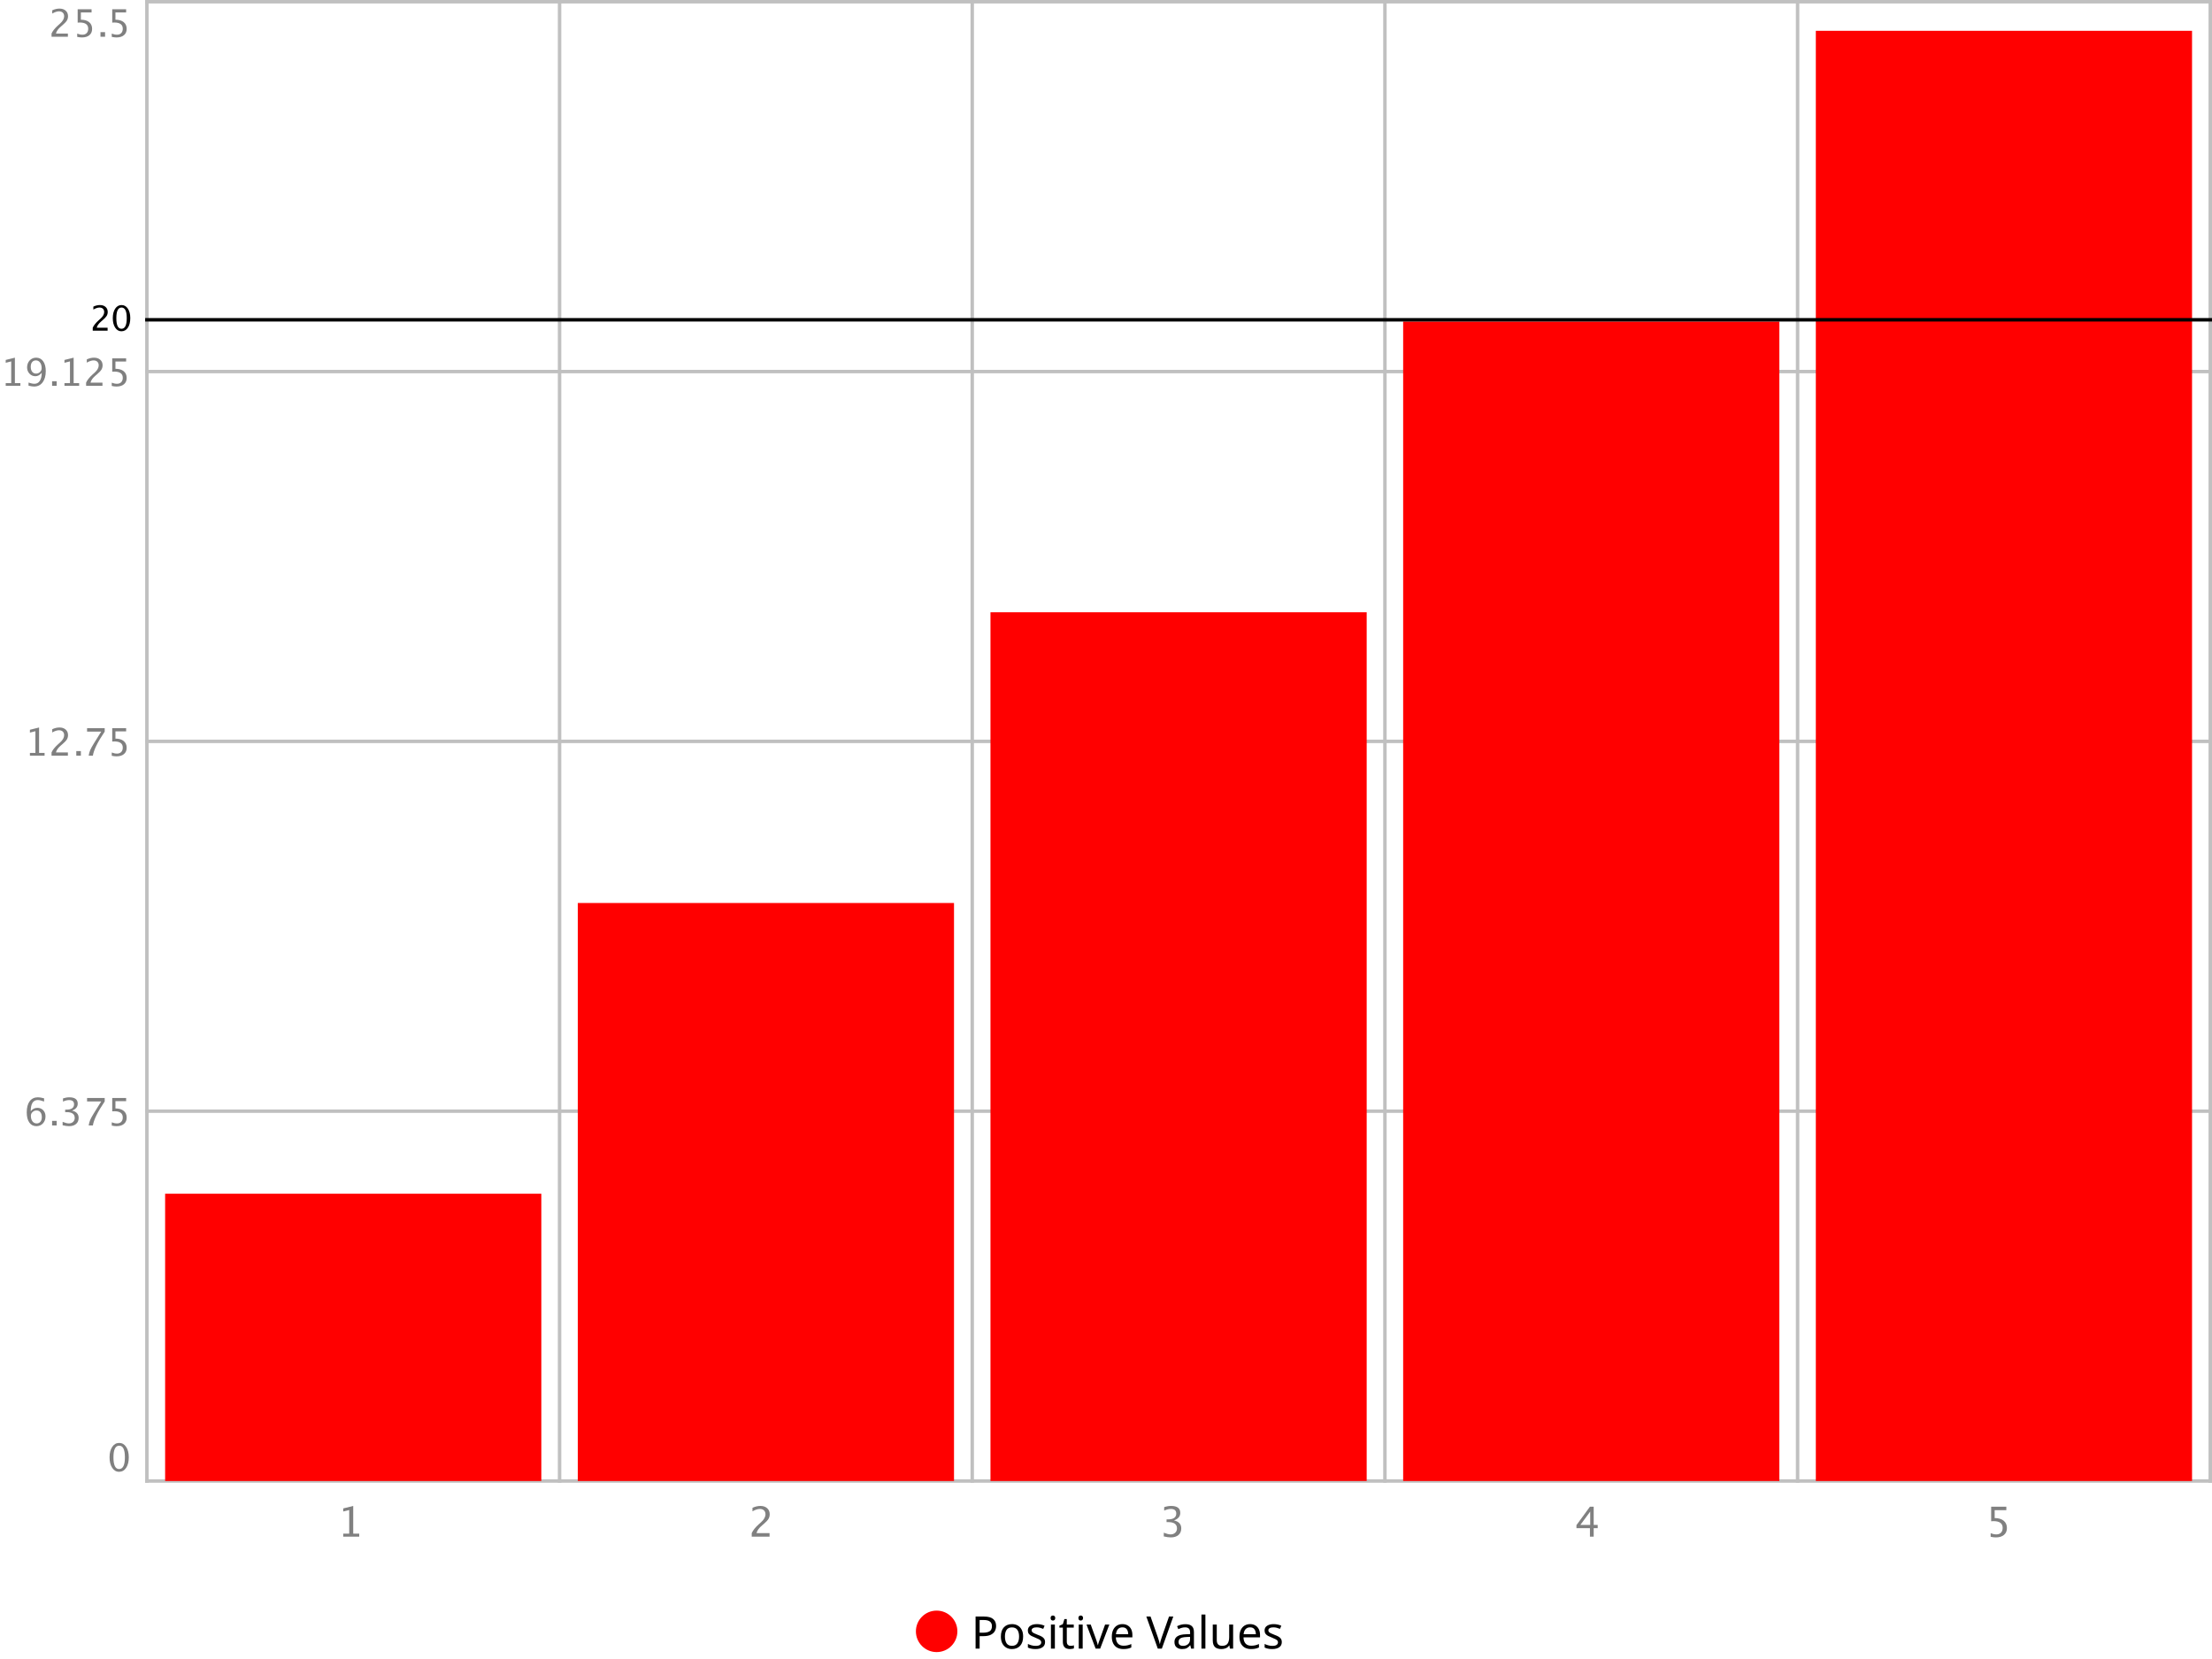
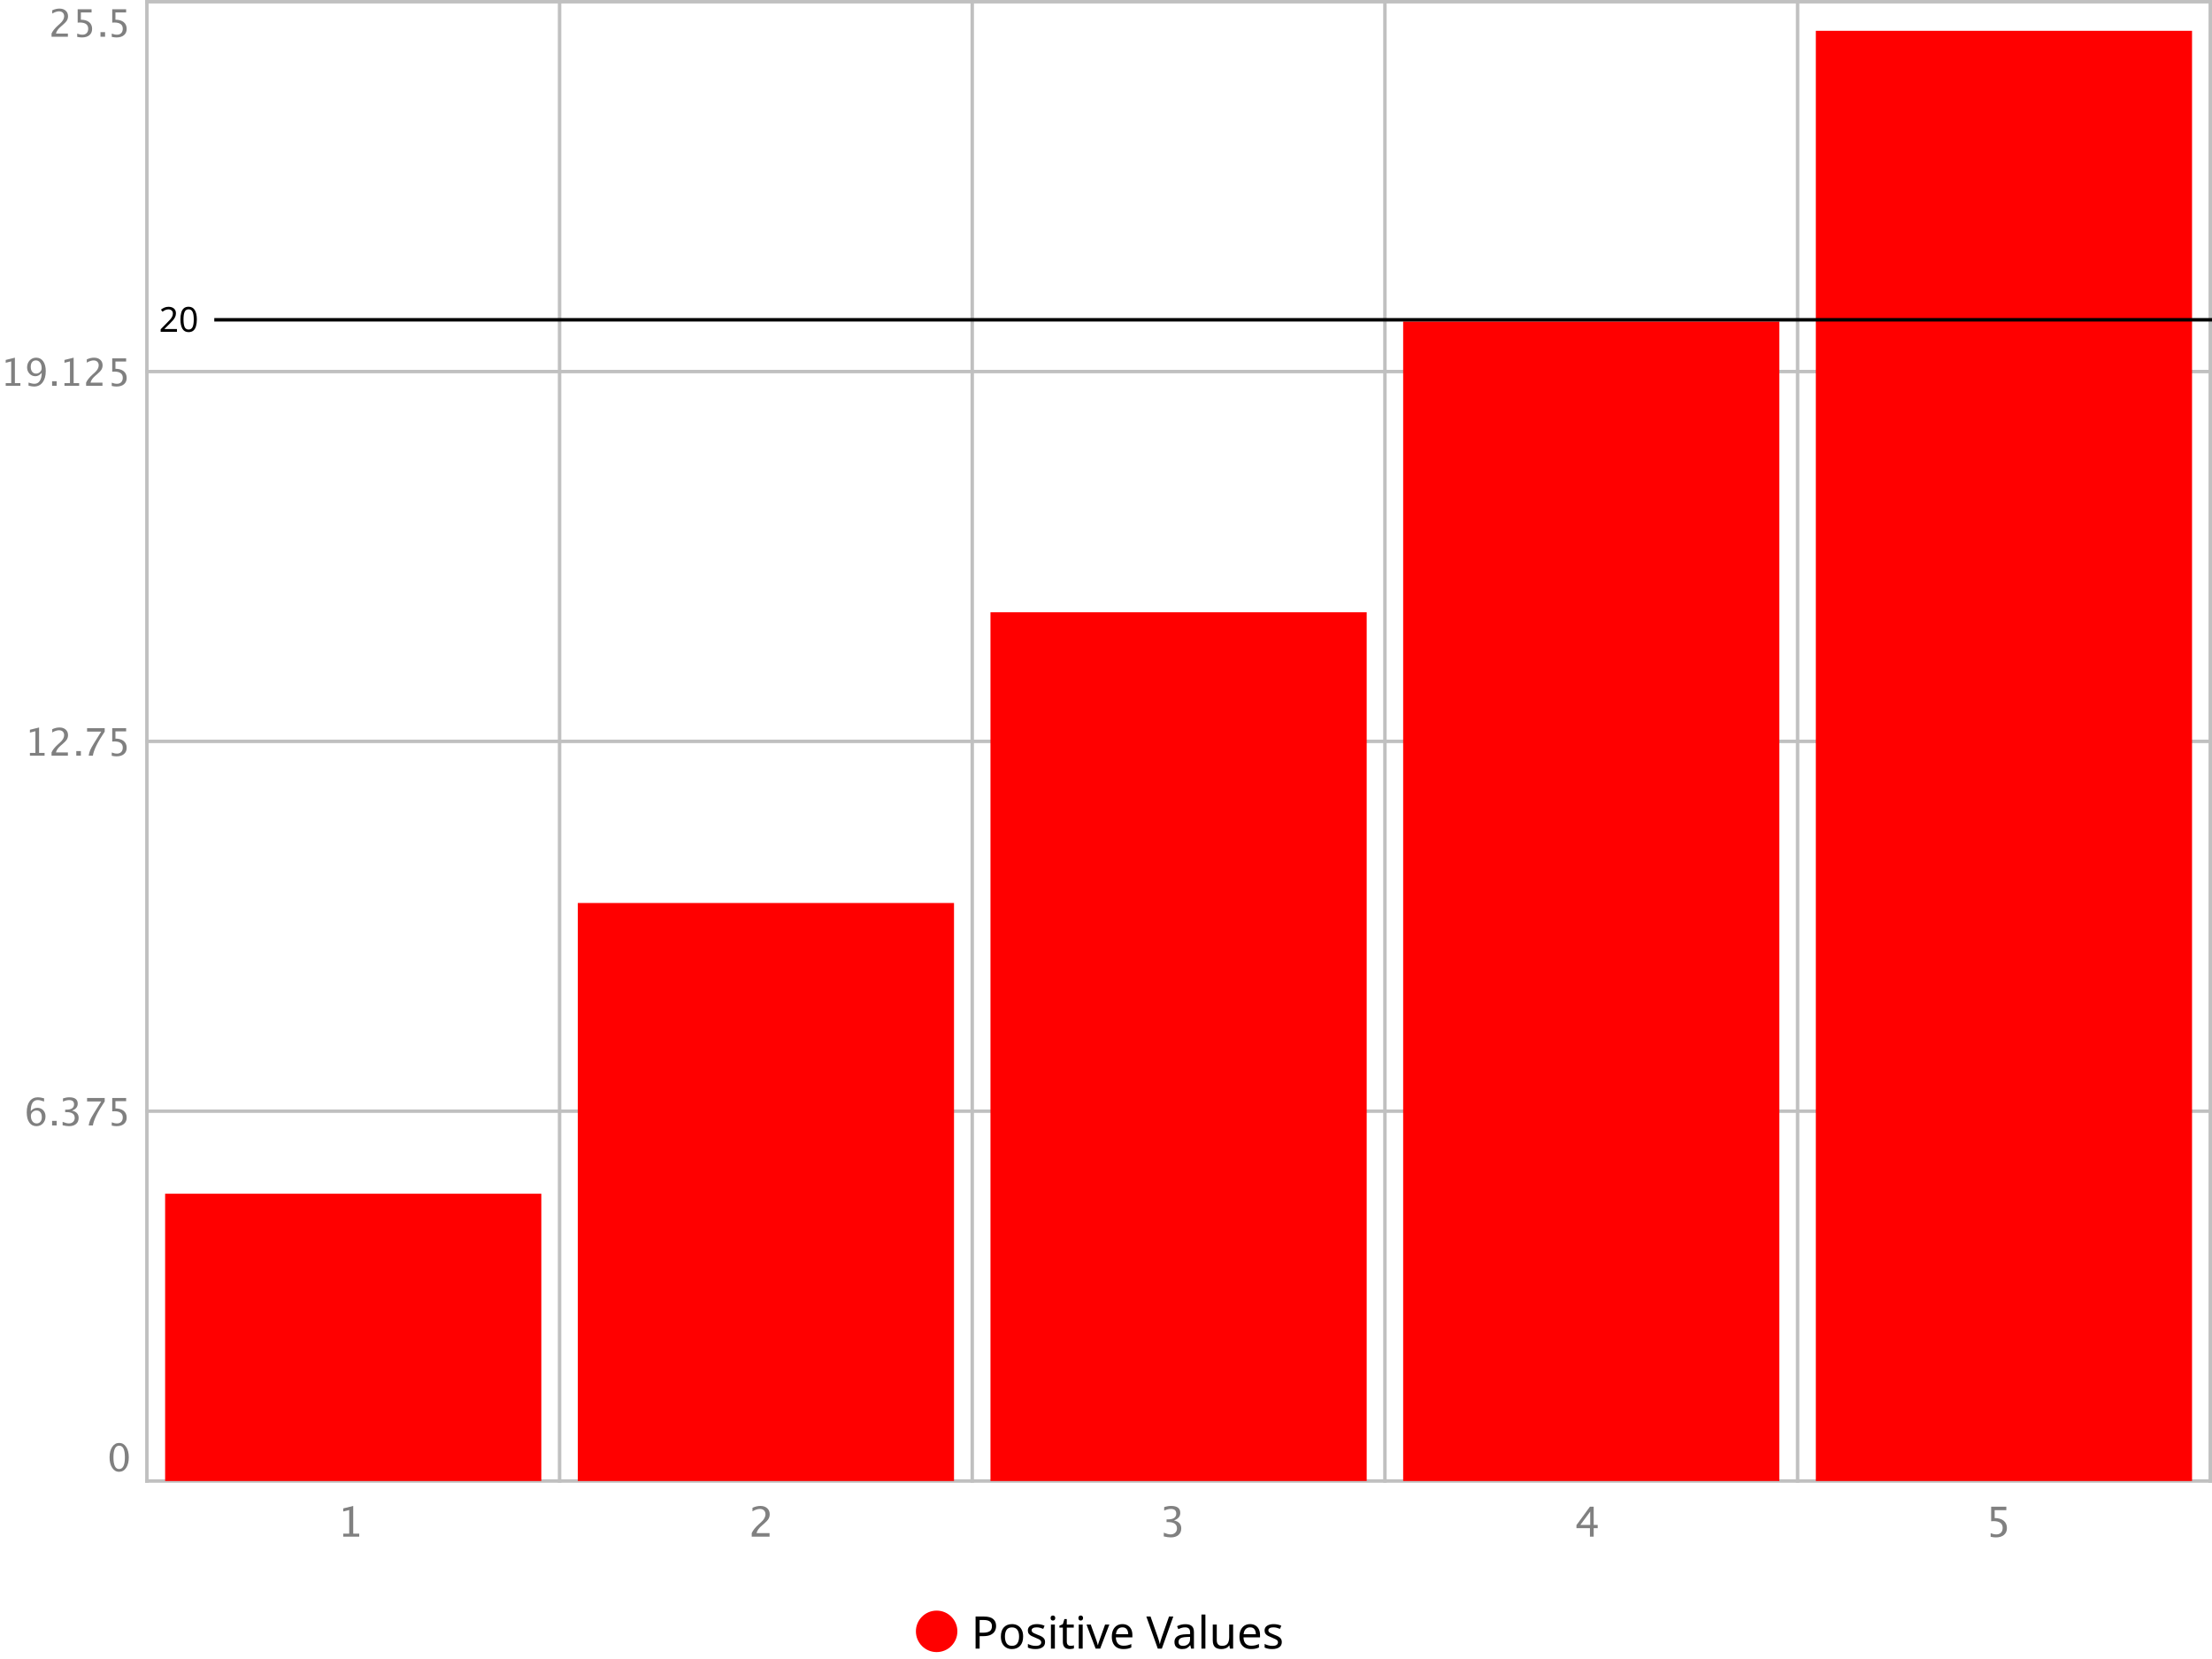
<svg xmlns="http://www.w3.org/2000/svg" color-interpolation="auto" color-rendering="auto" fill="black" fill-opacity="1" font-family="'Dialog'" font-size="12px" font-style="normal" font-weight="normal" height="480" image-rendering="auto" shape-rendering="auto" stroke="black" stroke-dasharray="none" stroke-dashoffset="0" stroke-linecap="square" stroke-linejoin="miter" stroke-miterlimit="10" stroke-opacity="1" stroke-width="1" text-rendering="auto" width="640">
  <defs id="genericDefs" />
  <g>
    <defs id="defs1">
      <clipPath clipPathUnits="userSpaceOnUse" id="clipPath1">
        <path d="M0 0 L119 0 L119 15 L0 15 L0 0 Z" />
      </clipPath>
      <clipPath clipPathUnits="userSpaceOnUse" id="clipPath2">
        <path d="M0 0 L38 0 L38 13 L0 13 L0 0 Z" />
      </clipPath>
      <clipPath clipPathUnits="userSpaceOnUse" id="clipPath3">
-         <path d="M0 0 L38 0 L38 12 L0 12 L0 0 Z" />
+         <path d="M0 0 L12 0 L12 13 L0 13 L0 0 Z" />
      </clipPath>
      <clipPath clipPathUnits="userSpaceOnUse" id="clipPath4">
        <path d="M0 0 L110 0 L110 16 L0 16 L0 0 Z" />
      </clipPath>
      <clipPath clipPathUnits="userSpaceOnUse" id="clipPath5">
        <path d="M0 0 L0 16 L110 16 L110 0 Z" />
      </clipPath>
    </defs>
    <g color-interpolation="linearRGB" color-rendering="optimizeQuality" fill="silver" image-rendering="optimizeQuality" stroke="silver" stroke-linecap="butt" stroke-linejoin="bevel">
      <line fill="none" x1="42" x2="640" y1="0.5" y2="0.5" />
      <line fill="none" x1="42" x2="640" y1="107.5" y2="107.5" />
      <line fill="none" x1="42" x2="640" y1="214.5" y2="214.5" />
      <line fill="none" x1="42" x2="640" y1="321.5" y2="321.5" />
      <line fill="none" x1="42" x2="640" y1="428.5" y2="428.5" />
      <line fill="none" x1="42.5" x2="42.5" y1="0" y2="429" />
      <line fill="none" x1="161.9" x2="161.9" y1="0" y2="429" />
      <line fill="none" x1="281.3" x2="281.3" y1="0" y2="429" />
      <line fill="none" x1="400.7" x2="400.7" y1="0" y2="429" />
      <line fill="none" x1="520.1" x2="520.1" y1="0" y2="429" />
      <line fill="none" x1="639.5" x2="639.5" y1="0" y2="429" />
    </g>
    <g color-interpolation="linearRGB" color-rendering="optimizeQuality" fill="gray" font-family="'Lucida Grande'" image-rendering="optimizeQuality" stroke="gray" stroke-linecap="butt" stroke-linejoin="bevel" transform="translate(42,433)">
      <path clip-path="url(#clipPath1)" d="M57.305 11.602 L57.305 10.734 L59.039 10.734 L59.039 3.891 L57.305 4.324 L57.305 3.434 L60.199 2.713 L60.199 10.734 L61.934 10.734 L61.934 11.602 Z" stroke="none" />
    </g>
    <g color-interpolation="linearRGB" color-rendering="optimizeQuality" fill="gray" font-family="'Lucida Grande'" image-rendering="optimizeQuality" stroke="gray" stroke-linecap="butt" stroke-linejoin="bevel" transform="translate(161,433)">
      <path clip-path="url(#clipPath1)" d="M56.496 11.602 L56.496 10.588 Q57 9.41 58.535 8.021 L59.197 7.43 Q60.475 6.275 60.475 5.139 Q60.475 4.412 60.038 3.996 Q59.602 3.58 58.84 3.58 Q57.938 3.58 56.713 4.277 L56.713 3.258 Q57.867 2.713 59.004 2.713 Q60.223 2.713 60.961 3.369 Q61.699 4.025 61.699 5.109 Q61.699 5.889 61.327 6.492 Q60.955 7.096 59.941 7.957 L59.496 8.338 Q58.107 9.516 57.891 10.588 L61.658 10.588 L61.658 11.602 Z" stroke="none" />
    </g>
    <g color-interpolation="linearRGB" color-rendering="optimizeQuality" fill="gray" font-family="'Lucida Grande'" image-rendering="optimizeQuality" stroke="gray" stroke-linecap="butt" stroke-linejoin="bevel" transform="translate(280,433)">
      <path clip-path="url(#clipPath1)" d="M56.719 11.537 L56.719 10.459 Q57.961 10.951 58.676 10.951 Q59.502 10.951 60.02 10.468 Q60.539 9.984 60.539 9.217 Q60.539 7.389 57.978 7.389 L57.522 7.389 L57.522 6.609 L57.926 6.604 Q60.328 6.604 60.328 4.91 Q60.328 3.58 58.746 3.58 Q57.879 3.58 56.836 4.066 L56.836 3.059 Q57.861 2.713 58.828 2.713 Q61.488 2.713 61.488 4.723 Q61.488 6.252 59.678 6.902 Q61.775 7.389 61.775 9.199 Q61.775 10.424 60.967 11.121 Q60.158 11.818 58.746 11.818 Q57.943 11.818 56.719 11.537 Z" stroke="none" />
    </g>
    <g color-interpolation="linearRGB" color-rendering="optimizeQuality" fill="gray" font-family="'Lucida Grande'" image-rendering="optimizeQuality" stroke="gray" stroke-linecap="butt" stroke-linejoin="bevel" transform="translate(400,433)">
      <path clip-path="url(#clipPath1)" d="M60.018 11.602 L60.018 9.146 L56.115 9.146 L56.115 8.273 L60.018 2.93 L61.102 2.93 L61.102 8.203 L62.262 8.203 L62.262 9.146 L61.102 9.146 L61.102 11.602 ZM57.246 8.203 L60.094 8.203 L60.094 4.348 Z" stroke="none" />
    </g>
    <g color-interpolation="linearRGB" color-rendering="optimizeQuality" fill="gray" font-family="'Lucida Grande'" image-rendering="optimizeQuality" stroke="gray" stroke-linecap="butt" stroke-linejoin="bevel" transform="translate(519,433)">
      <path clip-path="url(#clipPath1)" d="M56.959 11.637 L56.959 10.605 Q57.82 10.951 58.6 10.951 Q59.455 10.951 59.944 10.447 Q60.434 9.943 60.434 9.059 Q60.434 7.107 57.744 7.107 Q57.44 7.107 57.105 7.148 L57.105 2.93 L61.494 2.93 L61.494 3.938 L58.119 3.938 L58.119 6.223 Q59.789 6.223 60.727 6.99 Q61.664 7.758 61.664 9.117 Q61.664 10.383 60.812 11.101 Q59.959 11.818 58.447 11.818 Q57.791 11.818 56.959 11.637 Z" stroke="none" />
    </g>
    <g color-interpolation="linearRGB" color-rendering="optimizeQuality" fill="gray" font-family="'Lucida Grande'" font-size="11px" image-rendering="optimizeQuality" stroke="gray" stroke-linecap="butt" stroke-linejoin="bevel" transform="translate(0,415)">
      <path clip-path="url(#clipPath2)" d="M34.448 10.834 Q33.218 10.834 32.458 9.676 Q31.698 8.519 31.698 6.655 Q31.698 4.775 32.464 3.631 Q33.229 2.487 34.48 2.487 Q35.732 2.487 36.497 3.631 Q37.263 4.775 37.263 6.639 Q37.263 8.551 36.497 9.692 Q35.732 10.834 34.448 10.834 ZM34.459 10.039 Q36.14 10.039 36.14 6.623 Q36.14 3.282 34.48 3.282 Q32.826 3.282 32.826 6.655 Q32.826 10.039 34.459 10.039 Z" stroke="none" />
    </g>
    <g color-interpolation="linearRGB" color-rendering="optimizeQuality" fill="gray" font-family="'Lucida Grande'" font-size="11px" image-rendering="optimizeQuality" stroke="gray" stroke-linecap="butt" stroke-linejoin="bevel" transform="translate(0,315)">
      <path clip-path="url(#clipPath2)" d="M8.891 6.515 Q9.648 5.532 10.797 5.532 Q11.839 5.532 12.503 6.222 Q13.166 6.913 13.166 7.992 Q13.166 9.233 12.422 10.033 Q11.678 10.834 10.534 10.834 Q9.218 10.834 8.477 9.775 Q7.736 8.717 7.736 6.837 Q7.736 4.769 8.587 3.626 Q9.438 2.481 10.985 2.481 Q11.694 2.481 12.758 2.782 L12.758 3.706 Q11.635 3.276 10.921 3.276 Q8.891 3.276 8.891 6.515 ZM12.102 8.229 Q12.102 7.326 11.697 6.811 Q11.291 6.295 10.572 6.295 Q9.9 6.295 9.417 6.746 Q8.934 7.197 8.934 7.831 Q8.934 8.83 9.393 9.434 Q9.852 10.039 10.609 10.039 Q11.291 10.039 11.697 9.547 Q12.102 9.056 12.102 8.229 ZM15.074 10.635 L15.074 9.308 L16.401 9.308 L16.401 10.635 ZM18.117 10.576 L18.117 9.587 Q19.256 10.039 19.911 10.039 Q20.669 10.039 21.144 9.595 Q21.619 9.152 21.619 8.449 Q21.619 6.773 19.272 6.773 L18.853 6.773 L18.853 6.059 L19.224 6.053 Q21.426 6.053 21.426 4.501 Q21.426 3.282 19.976 3.282 Q19.181 3.282 18.225 3.728 L18.225 2.804 Q19.165 2.487 20.051 2.487 Q22.489 2.487 22.489 4.329 Q22.489 5.731 20.83 6.327 Q22.752 6.773 22.752 8.433 Q22.752 9.555 22.011 10.194 Q21.27 10.834 19.976 10.834 Q19.24 10.834 18.117 10.576 ZM25.654 10.635 Q25.81 9.706 26.097 9.029 Q26.385 8.352 27.115 7.17 L29.285 3.679 L25.192 3.679 L25.192 2.686 L30.295 2.686 L30.295 3.679 Q27.239 8.185 26.873 10.635 ZM32.337 10.667 L32.337 9.722 Q33.127 10.039 33.841 10.039 Q34.626 10.039 35.074 9.577 Q35.523 9.115 35.523 8.304 Q35.523 6.515 33.057 6.515 Q32.778 6.515 32.472 6.553 L32.472 2.686 L36.495 2.686 L36.495 3.609 L33.401 3.609 L33.401 5.704 Q34.932 5.704 35.791 6.408 Q36.65 7.111 36.65 8.357 Q36.65 9.518 35.869 10.175 Q35.087 10.834 33.702 10.834 Q33.1 10.834 32.337 10.667 Z" stroke="none" />
    </g>
    <g color-interpolation="linearRGB" color-rendering="optimizeQuality" fill="gray" font-family="'Lucida Grande'" font-size="11px" image-rendering="optimizeQuality" stroke="gray" stroke-linecap="butt" stroke-linejoin="bevel" transform="translate(0,208)">
      <path clip-path="url(#clipPath2)" d="M8.654 10.635 L8.654 9.84 L10.244 9.84 L10.244 3.566 L8.654 3.964 L8.654 3.147 L11.308 2.487 L11.308 9.84 L12.898 9.84 L12.898 10.635 ZM14.913 10.635 L14.913 9.706 Q15.375 8.626 16.782 7.353 L17.389 6.811 Q18.56 5.752 18.56 4.71 Q18.56 4.044 18.16 3.663 Q17.76 3.282 17.061 3.282 Q16.234 3.282 15.112 3.921 L15.112 2.986 Q16.17 2.487 17.212 2.487 Q18.329 2.487 19.006 3.088 Q19.683 3.69 19.683 4.684 Q19.683 5.398 19.342 5.951 Q19 6.504 18.071 7.294 L17.663 7.643 Q16.39 8.723 16.191 9.706 L19.645 9.706 L19.645 10.635 ZM22.074 10.635 L22.074 9.308 L23.401 9.308 L23.401 10.635 ZM25.654 10.635 Q25.81 9.706 26.097 9.029 Q26.385 8.352 27.115 7.17 L29.285 3.679 L25.192 3.679 L25.192 2.686 L30.295 2.686 L30.295 3.679 Q27.239 8.185 26.873 10.635 ZM32.337 10.667 L32.337 9.722 Q33.127 10.039 33.841 10.039 Q34.626 10.039 35.074 9.577 Q35.523 9.115 35.523 8.304 Q35.523 6.515 33.057 6.515 Q32.778 6.515 32.472 6.553 L32.472 2.686 L36.495 2.686 L36.495 3.609 L33.401 3.609 L33.401 5.704 Q34.932 5.704 35.791 6.408 Q36.65 7.111 36.65 8.357 Q36.65 9.518 35.869 10.175 Q35.087 10.834 33.702 10.834 Q33.1 10.834 32.337 10.667 Z" stroke="none" />
    </g>
    <g color-interpolation="linearRGB" color-rendering="optimizeQuality" fill="gray" font-family="'Lucida Grande'" font-size="11px" image-rendering="optimizeQuality" stroke="gray" stroke-linecap="butt" stroke-linejoin="bevel" transform="translate(0,101)">
      <path clip-path="url(#clipPath2)" d="M1.654 10.635 L1.654 9.84 L3.244 9.84 L3.244 3.566 L1.654 3.964 L1.654 3.147 L4.308 2.487 L4.308 9.84 L5.897 9.84 L5.897 10.635 ZM8.252 10.586 L8.252 9.69 Q9.261 10.039 9.97 10.039 Q10.959 10.039 11.514 9.198 Q12.07 8.357 12.07 6.859 Q11.265 7.853 10.239 7.853 Q9.234 7.853 8.536 7.114 Q7.838 6.375 7.838 5.312 Q7.838 4.093 8.582 3.29 Q9.326 2.487 10.454 2.487 Q11.748 2.487 12.495 3.526 Q13.241 4.565 13.241 6.37 Q13.241 8.422 12.331 9.628 Q11.42 10.834 9.868 10.834 Q9.245 10.834 8.252 10.586 ZM8.896 5.103 Q8.896 6.026 9.307 6.558 Q9.718 7.09 10.432 7.09 Q11.104 7.09 11.579 6.633 Q12.054 6.177 12.054 5.532 Q12.054 4.517 11.595 3.897 Q11.136 3.276 10.389 3.276 Q9.696 3.276 9.296 3.768 Q8.896 4.259 8.896 5.103 ZM15.074 10.635 L15.074 9.308 L16.401 9.308 L16.401 10.635 ZM18.654 10.635 L18.654 9.84 L20.244 9.84 L20.244 3.566 L18.654 3.964 L18.654 3.147 L21.308 2.487 L21.308 9.84 L22.898 9.84 L22.898 10.635 ZM24.913 10.635 L24.913 9.706 Q25.375 8.626 26.782 7.353 L27.389 6.811 Q28.56 5.752 28.56 4.71 Q28.56 4.044 28.16 3.663 Q27.76 3.282 27.061 3.282 Q26.234 3.282 25.112 3.921 L25.112 2.986 Q26.17 2.487 27.212 2.487 Q28.329 2.487 29.006 3.088 Q29.683 3.69 29.683 4.684 Q29.683 5.398 29.342 5.951 Q29 6.504 28.071 7.294 L27.663 7.643 Q26.39 8.723 26.191 9.706 L29.645 9.706 L29.645 10.635 ZM32.337 10.667 L32.337 9.722 Q33.127 10.039 33.841 10.039 Q34.626 10.039 35.074 9.577 Q35.523 9.115 35.523 8.304 Q35.523 6.515 33.057 6.515 Q32.778 6.515 32.472 6.553 L32.472 2.686 L36.495 2.686 L36.495 3.609 L33.401 3.609 L33.401 5.704 Q34.932 5.704 35.791 6.408 Q36.65 7.111 36.65 8.357 Q36.65 9.518 35.869 10.175 Q35.087 10.834 33.702 10.834 Q33.1 10.834 32.337 10.667 Z" stroke="none" />
    </g>
    <g color-interpolation="linearRGB" color-rendering="optimizeQuality" fill="gray" font-family="'Lucida Grande'" font-size="11px" image-rendering="optimizeQuality" stroke="gray" stroke-linecap="butt" stroke-linejoin="bevel">
      <path clip-path="url(#clipPath2)" d="M14.913 10.635 L14.913 9.706 Q15.375 8.626 16.782 7.353 L17.389 6.811 Q18.56 5.752 18.56 4.71 Q18.56 4.044 18.16 3.663 Q17.76 3.282 17.061 3.282 Q16.234 3.282 15.112 3.921 L15.112 2.986 Q16.17 2.487 17.212 2.487 Q18.329 2.487 19.006 3.088 Q19.683 3.69 19.683 4.684 Q19.683 5.398 19.342 5.951 Q19 6.504 18.071 7.294 L17.663 7.643 Q16.39 8.723 16.191 9.706 L19.645 9.706 L19.645 10.635 ZM22.337 10.667 L22.337 9.722 Q23.127 10.039 23.841 10.039 Q24.625 10.039 25.074 9.577 Q25.523 9.115 25.523 8.304 Q25.523 6.515 23.057 6.515 Q22.778 6.515 22.472 6.553 L22.472 2.686 L26.495 2.686 L26.495 3.609 L23.401 3.609 L23.401 5.704 Q24.932 5.704 25.791 6.408 Q26.65 7.111 26.65 8.357 Q26.65 9.518 25.869 10.175 Q25.087 10.834 23.702 10.834 Q23.1 10.834 22.337 10.667 ZM29.074 10.635 L29.074 9.308 L30.401 9.308 L30.401 10.635 ZM32.337 10.667 L32.337 9.722 Q33.127 10.039 33.841 10.039 Q34.626 10.039 35.074 9.577 Q35.523 9.115 35.523 8.304 Q35.523 6.515 33.057 6.515 Q32.778 6.515 32.472 6.553 L32.472 2.686 L36.495 2.686 L36.495 3.609 L33.401 3.609 L33.401 5.704 Q34.932 5.704 35.791 6.408 Q36.65 7.111 36.65 8.357 Q36.65 9.518 35.869 10.175 Q35.087 10.834 33.702 10.834 Q33.1 10.834 32.337 10.667 Z" stroke="none" />
    </g>
    <g color-interpolation="linearRGB" color-rendering="optimizeQuality" fill="red" image-rendering="optimizeQuality" stroke="red" stroke-width="1.25">
      <rect height="83.118" stroke="none" width="108.848" x="47.776" y="345.382" />
      <rect height="167.235" stroke="none" width="108.848" x="167.176" y="261.265" />
      <rect height="251.353" stroke="none" width="108.848" x="286.576" y="177.147" />
      <rect height="335.471" stroke="none" width="108.848" x="405.976" y="93.029" />
      <rect height="419.588" stroke="none" width="108.848" x="525.376" y="8.912" />
    </g>
+     <g color-interpolation="linearRGB" color-rendering="optimizeQuality" font-family="'Lucida Grande'" font-size="10px" image-rendering="optimizeQuality" stroke-linecap="butt" stroke-linejoin="bevel" text-rendering="optimizeLegibility" transform="translate(46,86)">
+       <text clip-path="url(#clipPath3)" stroke="none" x="0" xml:space="preserve" y="10">20</text>
+     </g>
    <g color-interpolation="linearRGB" color-rendering="optimizeQuality" image-rendering="optimizeQuality" stroke-linecap="butt" stroke-linejoin="bevel">
-       <line fill="none" x1="42" x2="640" y1="92.529" y2="92.529" />
-     </g>
-     <g color-interpolation="linearRGB" color-rendering="optimizeQuality" font-family="'Lucida Grande'" font-size="10px" image-rendering="optimizeQuality" stroke-linecap="butt" stroke-linejoin="bevel" transform="translate(0,86)">
-       <path clip-path="url(#clipPath3)" d="M26.83 9.668 L26.83 8.823 Q27.25 7.842 28.529 6.685 L29.081 6.191 Q30.145 5.229 30.145 4.282 Q30.145 3.677 29.782 3.33 Q29.418 2.983 28.783 2.983 Q28.031 2.983 27.011 3.564 L27.011 2.715 Q27.973 2.261 28.92 2.261 Q29.936 2.261 30.551 2.808 Q31.166 3.354 31.166 4.258 Q31.166 4.907 30.856 5.41 Q30.546 5.913 29.701 6.631 L29.33 6.948 Q28.173 7.93 27.992 8.823 L31.132 8.823 L31.132 9.668 ZM35.135 9.849 Q34.017 9.849 33.326 8.796 Q32.635 7.744 32.635 6.05 Q32.635 4.341 33.331 3.301 Q34.026 2.261 35.164 2.261 Q36.302 2.261 36.998 3.301 Q37.693 4.341 37.693 6.035 Q37.693 7.773 36.998 8.811 Q36.302 9.849 35.135 9.849 ZM35.145 9.126 Q36.673 9.126 36.673 6.021 Q36.673 2.983 35.164 2.983 Q33.66 2.983 33.66 6.05 Q33.66 9.126 35.145 9.126 Z" stroke="none" />
+       <line fill="none" x1="62" x2="640" y1="92.529" y2="92.529" />
    </g>
    <g color-interpolation="linearRGB" color-rendering="optimizeQuality" fill="red" font-family="'Lucida Grande'" font-size="13px" image-rendering="optimizeQuality" stroke="red" stroke-linecap="butt" stroke-linejoin="bevel" transform="translate(265,464)">
      <circle clip-path="url(#clipPath5)" cx="6" cy="8" r="6" stroke="none" />
      <text clip-path="url(#clipPath5)" fill="black" stroke="none" text-rendering="optimizeLegibility" x="16" xml:space="preserve" y="13">Positive Values</text>
    </g>
  </g>
</svg>
